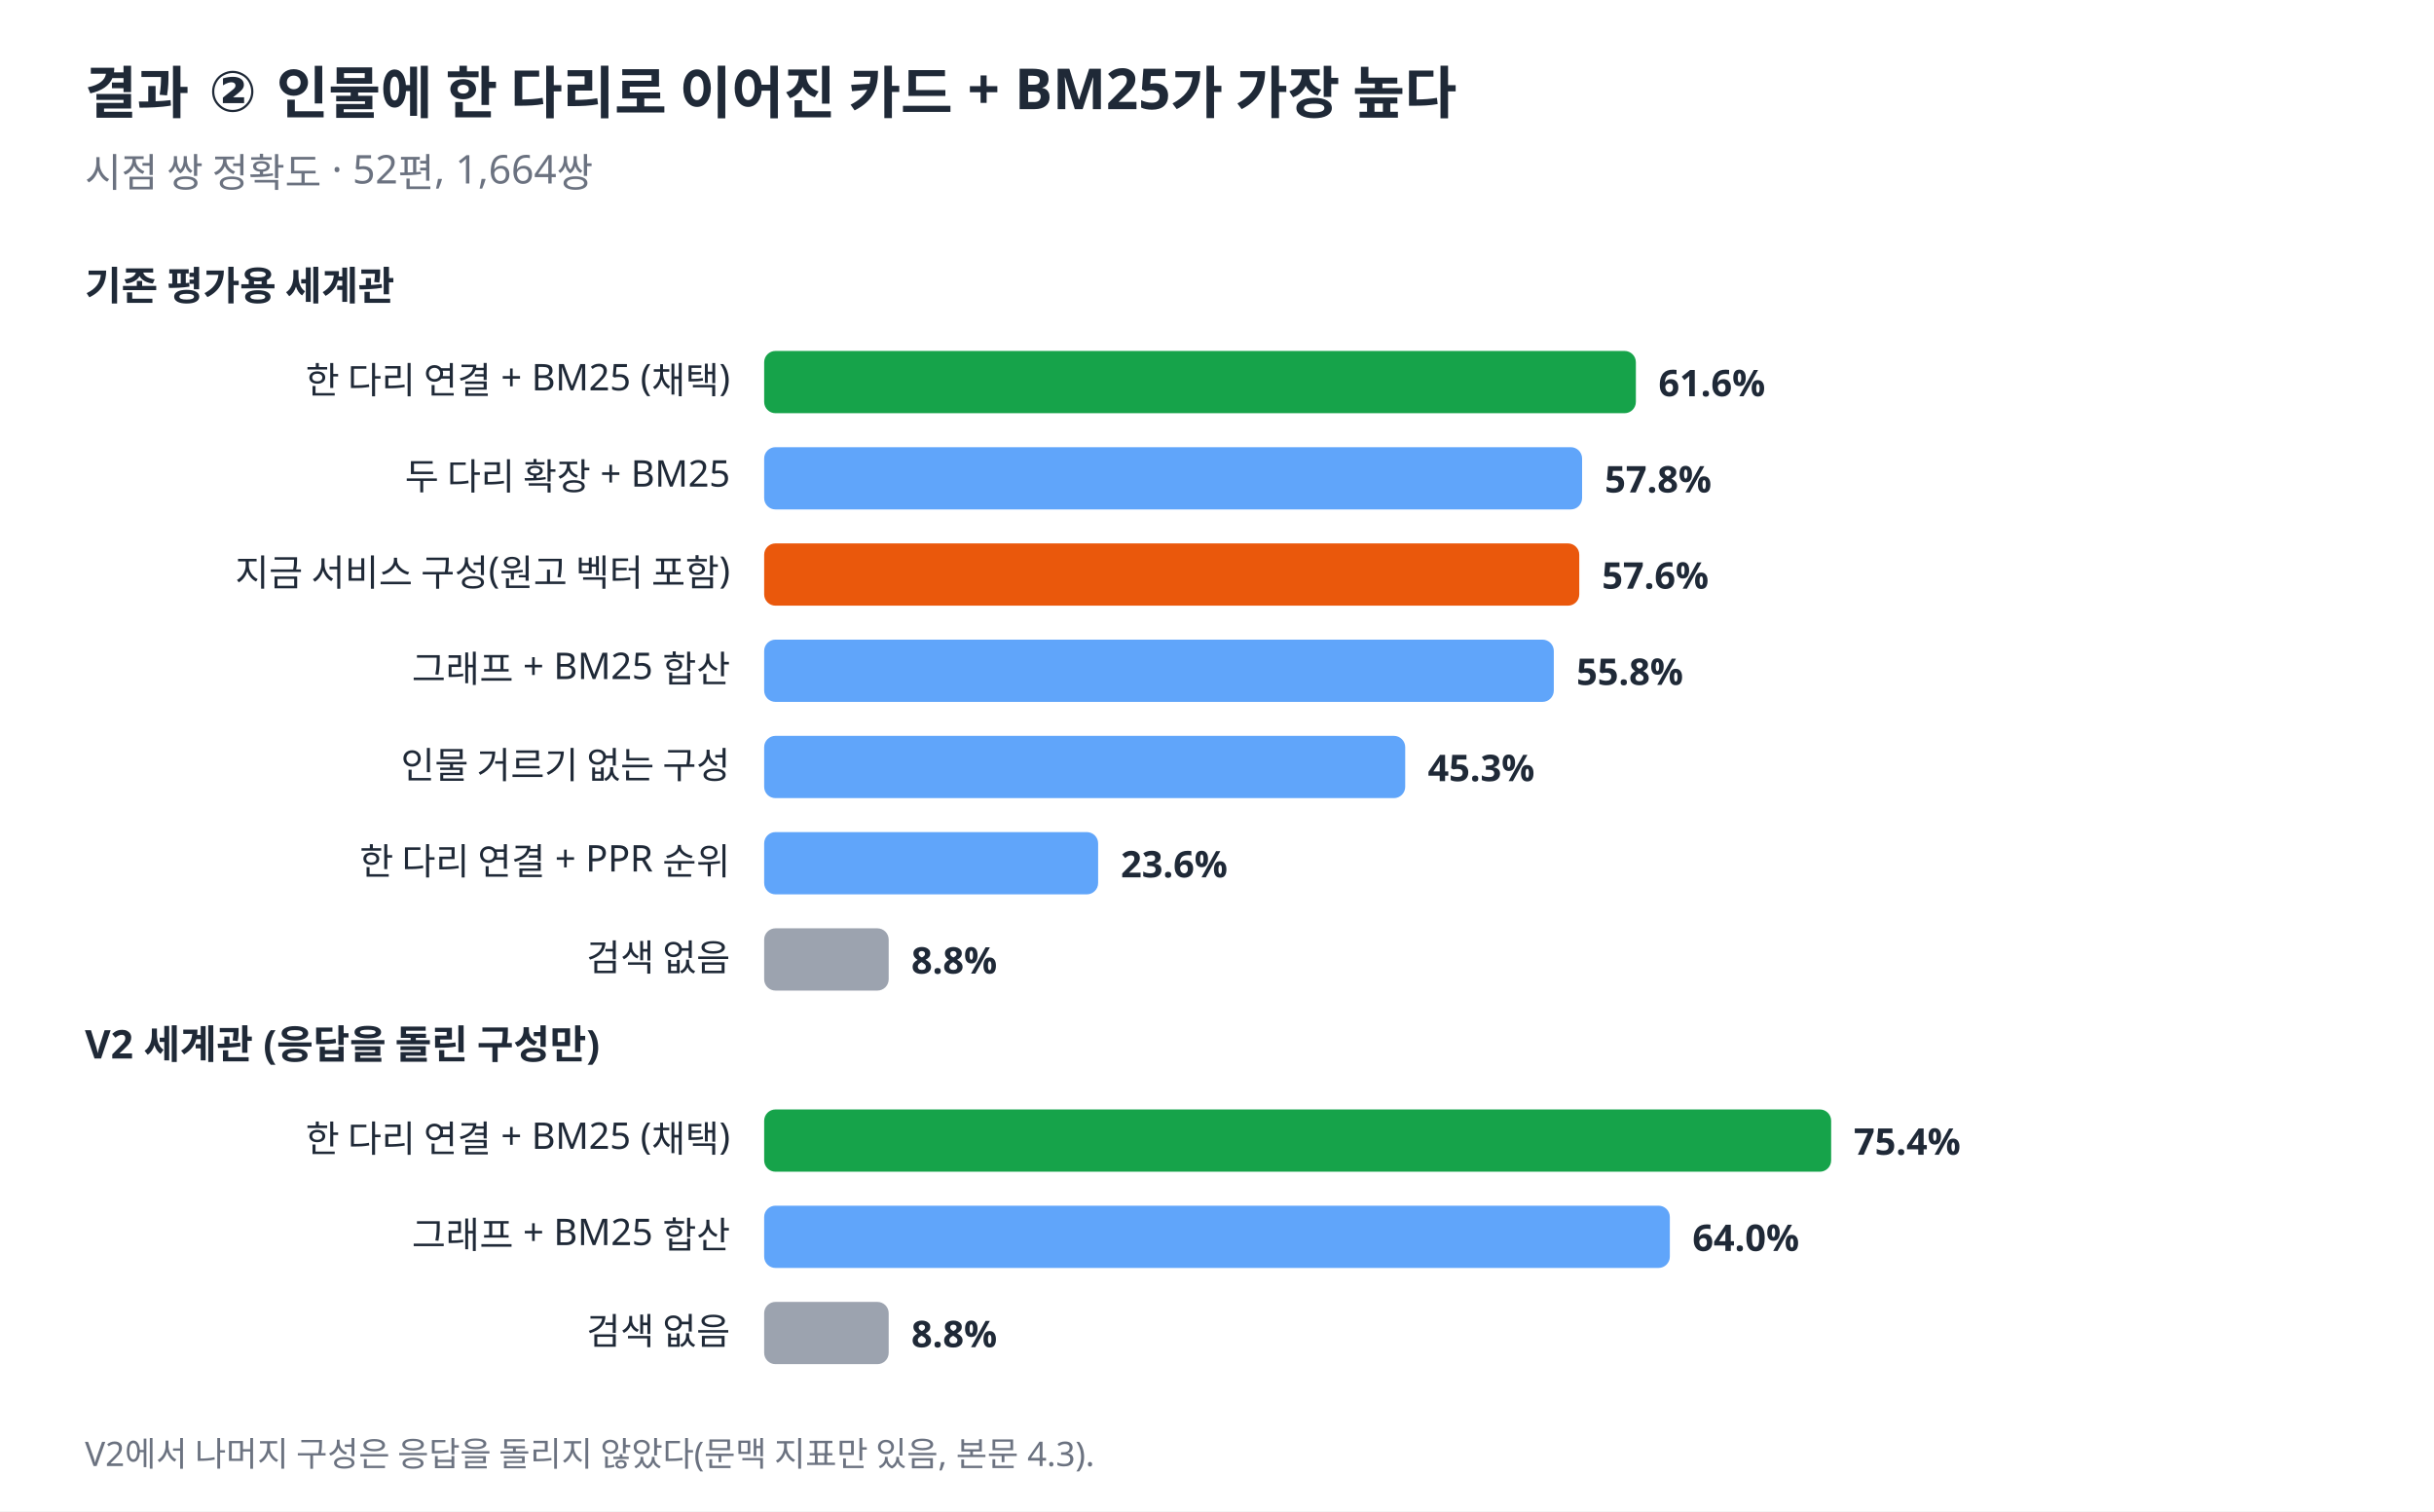
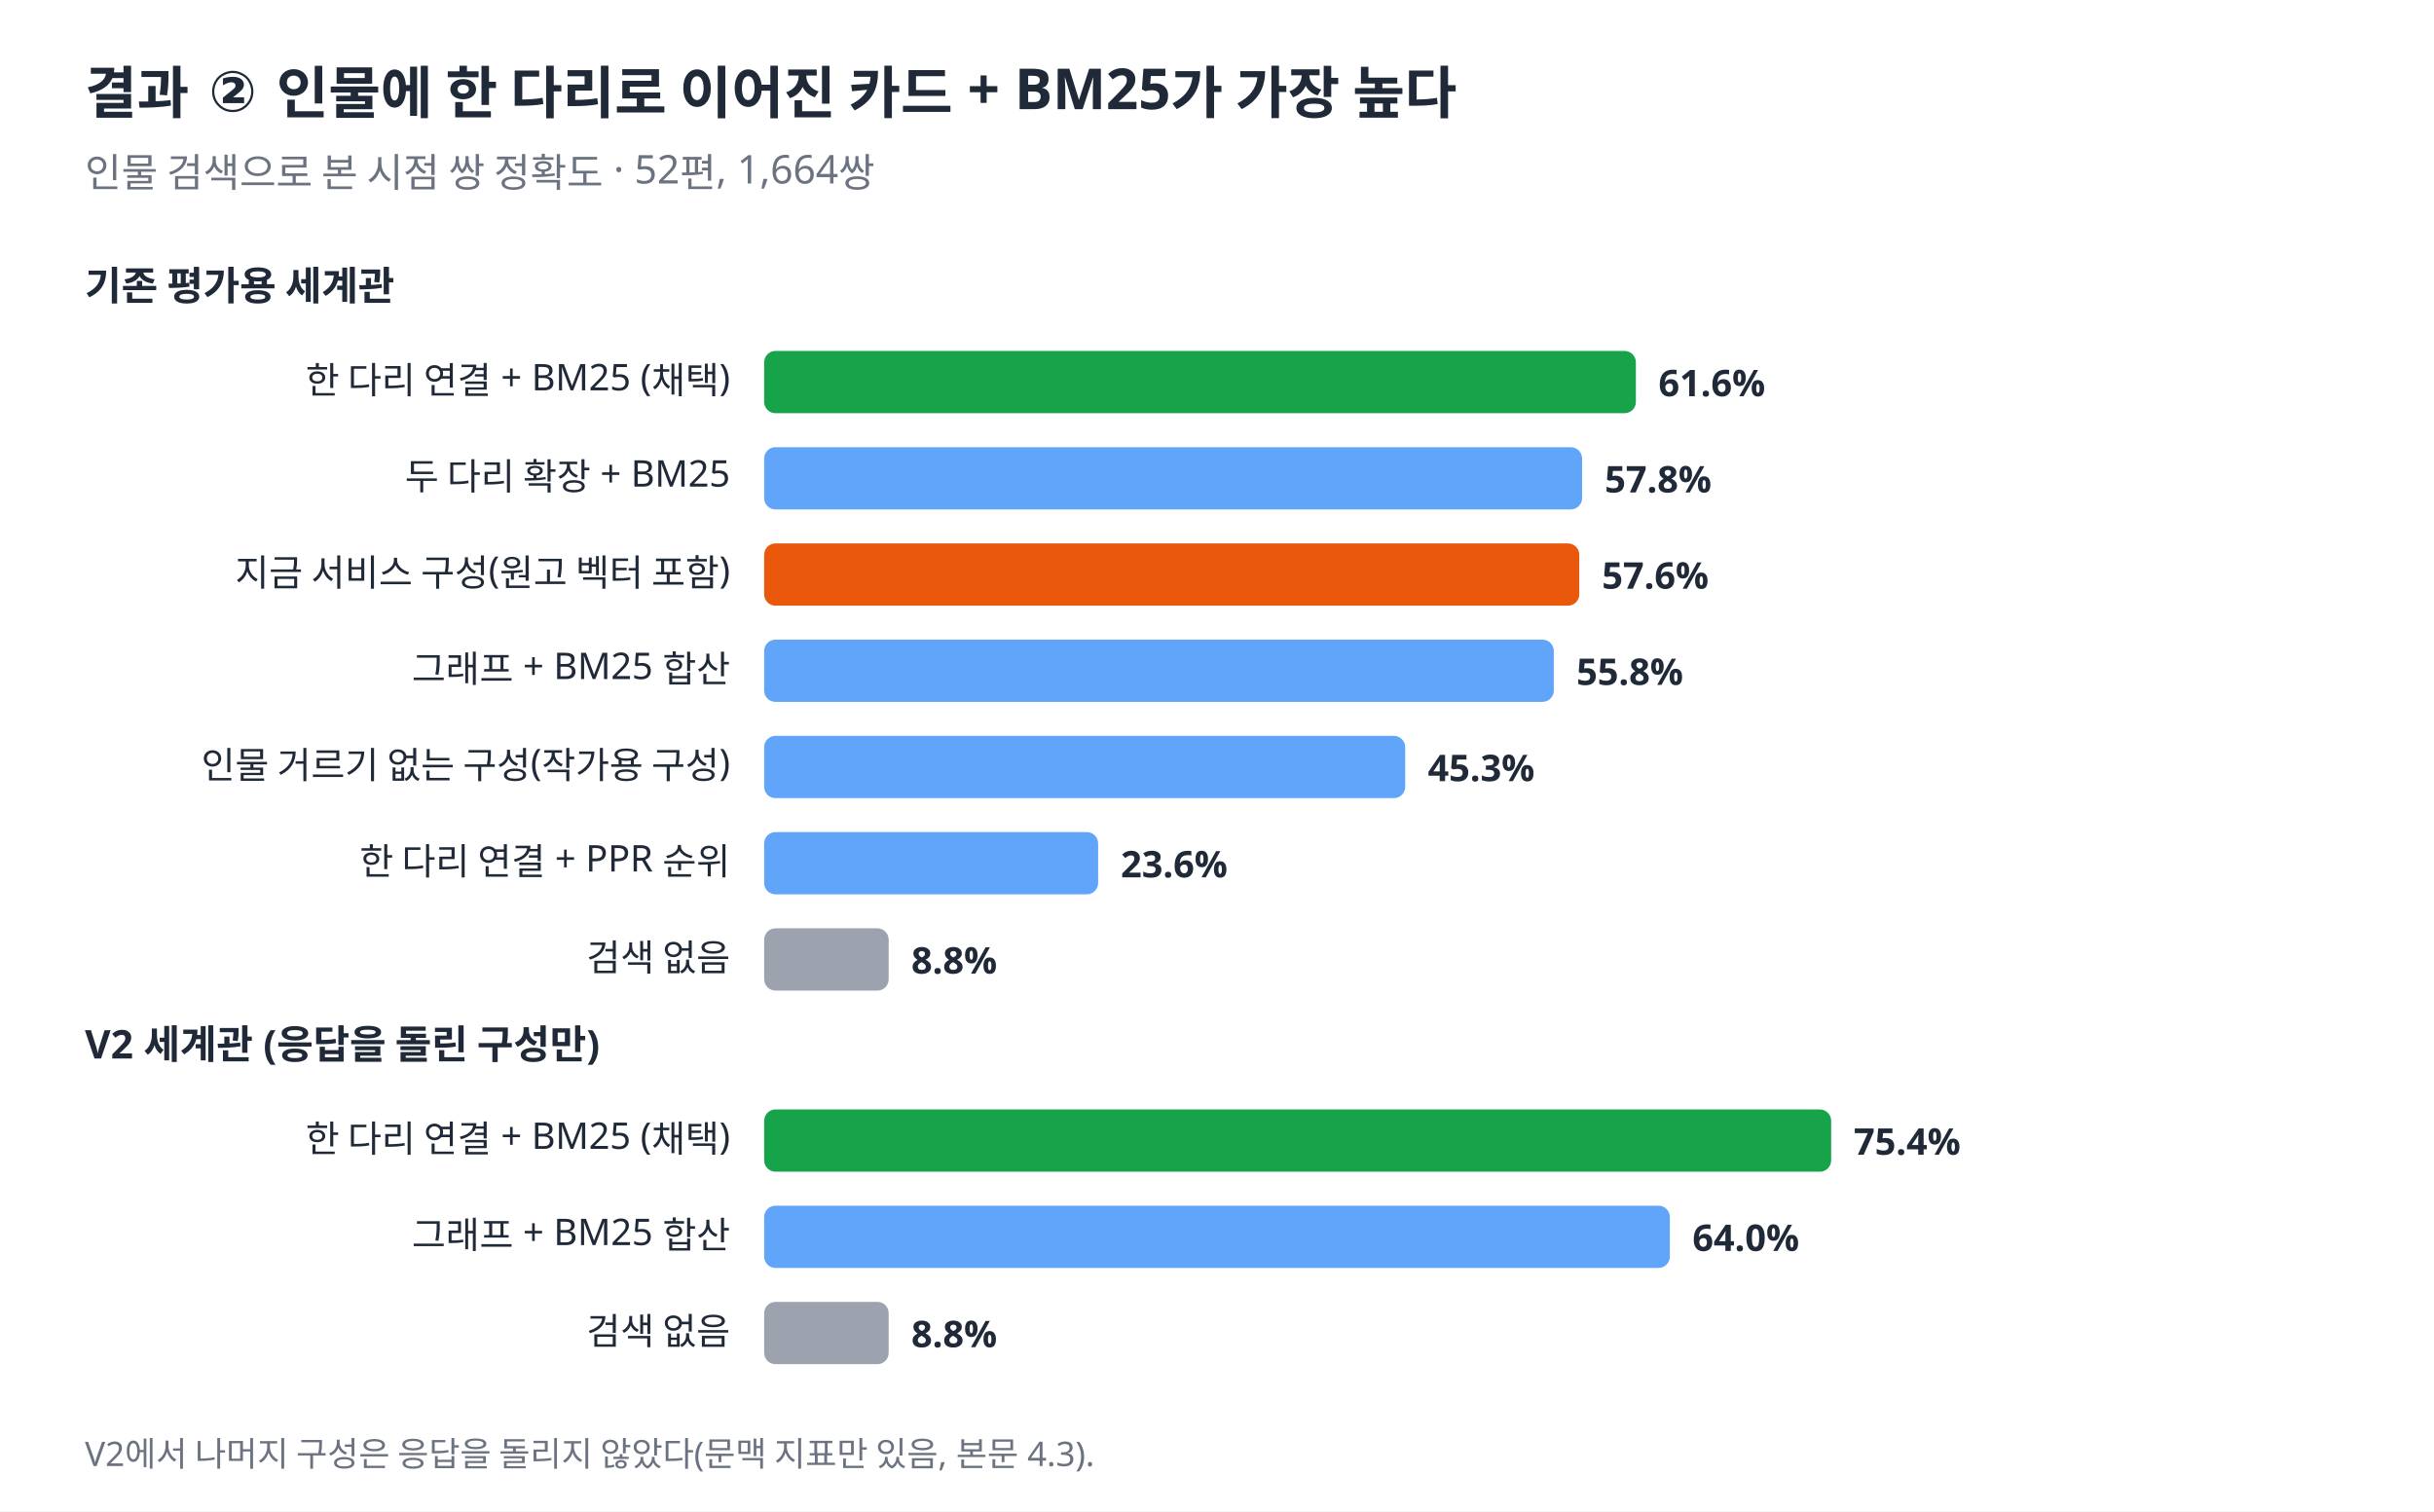
<svg xmlns="http://www.w3.org/2000/svg" width="860" height="534" viewBox="0 0 860 534" font-family="'Apple SD Gothic Neo','Noto Sans KR','Malgun Gothic',sans-serif">
  <rect width="860" height="534" fill="#ffffff" />
  <defs>
    <marker id="arr" markerWidth="10" markerHeight="10" refX="9" refY="5" orient="auto">
      <path d="M0,0 L10,5 L0,10 z" fill="#6b7280" />
    </marker>
  </defs>
  <text x="30" y="40" font-size="20" fill="#1f2937" text-anchor="start" font-weight="bold">결과 ② 인물에 한 다리로 이어진 카드 + BM25가 가장 높다</text>
-   <text x="30" y="66" font-size="14" fill="#6b7280" text-anchor="start" font-weight="normal">시점 쌍 정확도 · 52편, 1,664쌍</text>
+   <text x="30" y="66" font-size="14" fill="#6b7280" text-anchor="start" font-weight="normal">인물 검색으로 본 시점 쌍 정확도 · 52편, 1,664쌍</text>
  <text x="30" y="106" font-size="14" fill="#1f2937" text-anchor="start" font-weight="bold">기존 평가용 세계관</text>
  <text x="258" y="139" font-size="13" fill="#1f2937" text-anchor="end" font-weight="normal">한 다리 연결 + BM25 (채택)</text>
  <rect x="270" y="124" width="308.0" height="22" rx="4" fill="#16a34a" />
  <text x="586.0" y="140" font-size="13" fill="#1f2937" text-anchor="start" font-weight="bold">61.6%</text>
  <text x="258" y="173" font-size="13" fill="#1f2937" text-anchor="end" font-weight="normal">두 다리 확장 + BM25</text>
  <rect x="270" y="158" width="289.0" height="22" rx="4" fill="#60a5fa" />
  <text x="567.0" y="174" font-size="13" fill="#1f2937" text-anchor="start" font-weight="bold">57.8%</text>
  <text x="258" y="207" font-size="13" fill="#1f2937" text-anchor="end" font-weight="normal">지금 서비스 구성(원고 벡터 포함)</text>
  <rect x="270" y="192" width="288.0" height="22" rx="4" fill="#ea580c" />
  <text x="566.0" y="208" font-size="13" fill="#1f2937" text-anchor="start" font-weight="bold">57.6%</text>
  <text x="258" y="241" font-size="13" fill="#1f2937" text-anchor="end" font-weight="normal">그래프 + BM25 합산</text>
  <rect x="270" y="226" width="279.0" height="22" rx="4" fill="#60a5fa" />
  <text x="557.0" y="242" font-size="13" fill="#1f2937" text-anchor="start" font-weight="bold">55.8%</text>
-   <text x="258" y="275" font-size="13" fill="#1f2937" text-anchor="end" font-weight="normal">인물 거르기 없는 구성</text>
+   <text x="258" y="275" font-size="13" fill="#1f2937" text-anchor="end" font-weight="normal">인물 거르기 없는 구성(작가용 구성)</text>
  <rect x="270" y="260" width="226.5" height="22" rx="4" fill="#60a5fa" />
  <text x="504.5" y="276" font-size="13" fill="#1f2937" text-anchor="start" font-weight="bold">45.3%</text>
  <text x="258" y="309" font-size="13" fill="#1f2937" text-anchor="end" font-weight="normal">한 다리 연결 + PPR 순위</text>
  <rect x="270" y="294" width="118.0" height="22" rx="4" fill="#60a5fa" />
  <text x="396.0" y="310" font-size="13" fill="#1f2937" text-anchor="start" font-weight="bold">23.6%</text>
  <text x="258" y="343" font-size="13" fill="#1f2937" text-anchor="end" font-weight="normal">검색 없음</text>
  <rect x="270" y="328" width="44.0" height="22" rx="4" fill="#9ca3af" />
  <text x="322.0" y="344" font-size="13" fill="#1f2937" text-anchor="start" font-weight="bold">8.8%</text>
  <text x="30" y="374" font-size="14" fill="#1f2937" text-anchor="start" font-weight="bold">V2 세계관 (응답을 돌린 구성만)</text>
  <text x="258" y="407" font-size="13" fill="#1f2937" text-anchor="end" font-weight="normal">한 다리 연결 + BM25 (채택)</text>
  <rect x="270" y="392" width="377.0" height="22" rx="4" fill="#16a34a" />
  <text x="655.0" y="408" font-size="13" fill="#1f2937" text-anchor="start" font-weight="bold">75.4%</text>
  <text x="258" y="441" font-size="13" fill="#1f2937" text-anchor="end" font-weight="normal">그래프 + BM25 합산</text>
  <rect x="270" y="426" width="320.0" height="22" rx="4" fill="#60a5fa" />
  <text x="598.0" y="442" font-size="13" fill="#1f2937" text-anchor="start" font-weight="bold">64.0%</text>
  <text x="258" y="475" font-size="13" fill="#1f2937" text-anchor="end" font-weight="normal">검색 없음</text>
  <rect x="270" y="460" width="44.0" height="22" rx="4" fill="#9ca3af" />
  <text x="322.0" y="476" font-size="13" fill="#1f2937" text-anchor="start" font-weight="bold">8.8%</text>
  <text x="30" y="518" font-size="12" fill="#6b7280" text-anchor="start" font-weight="normal">V2에서 나머지 구성은 응답을 돌리지 않았다(문맥 지표만 있음, 본문 4.3).</text>
</svg>
